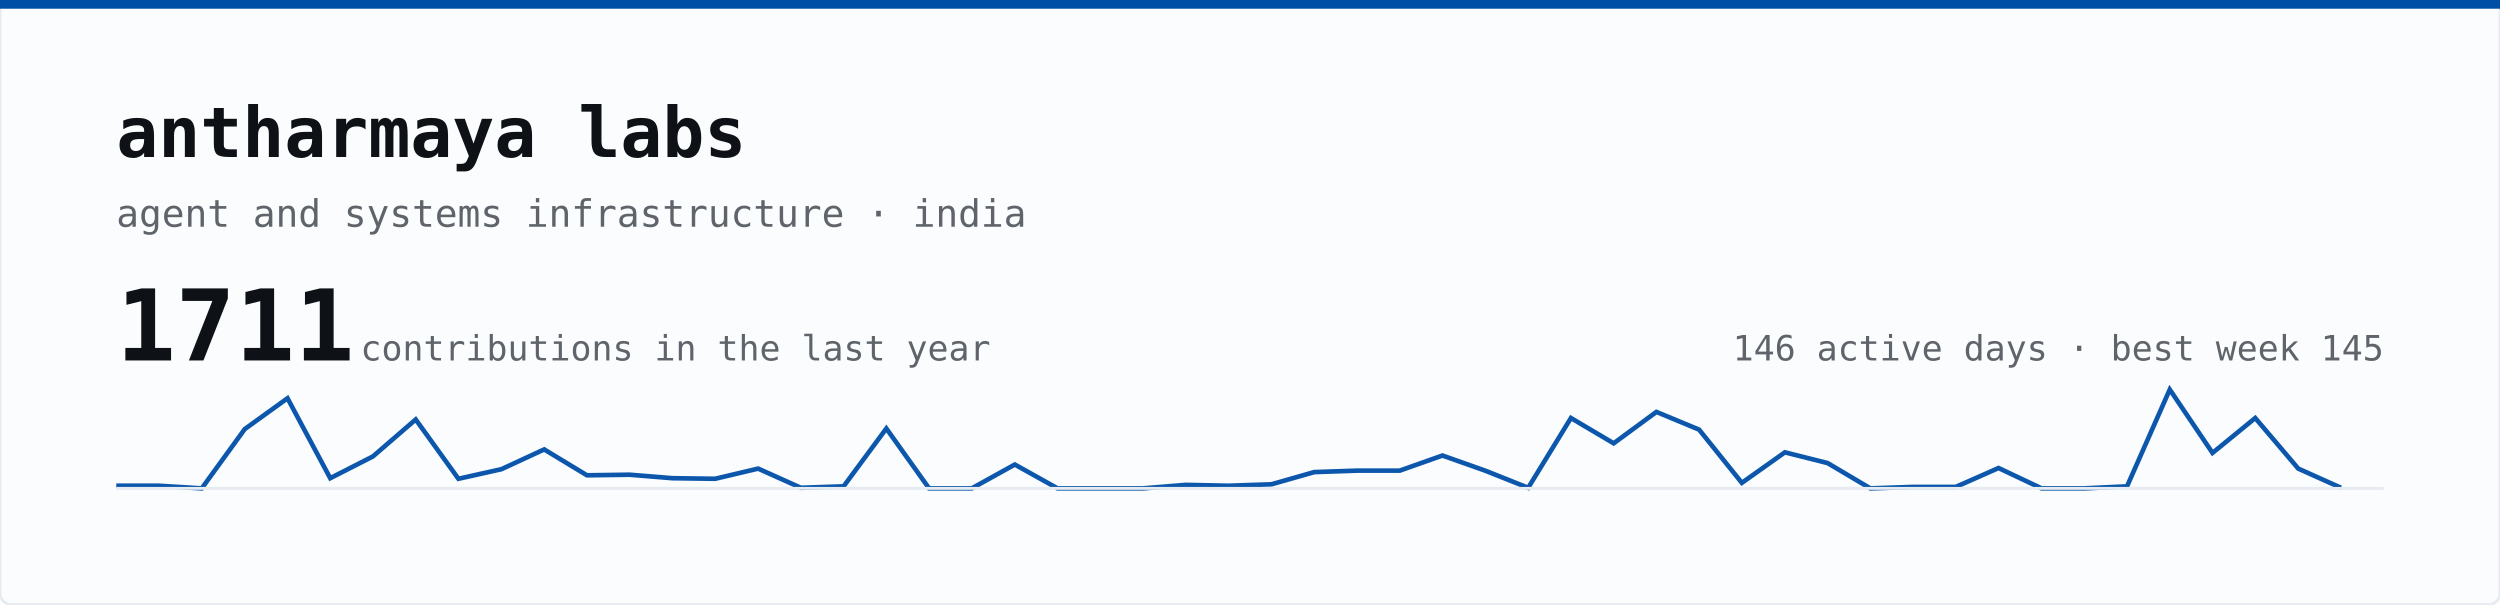
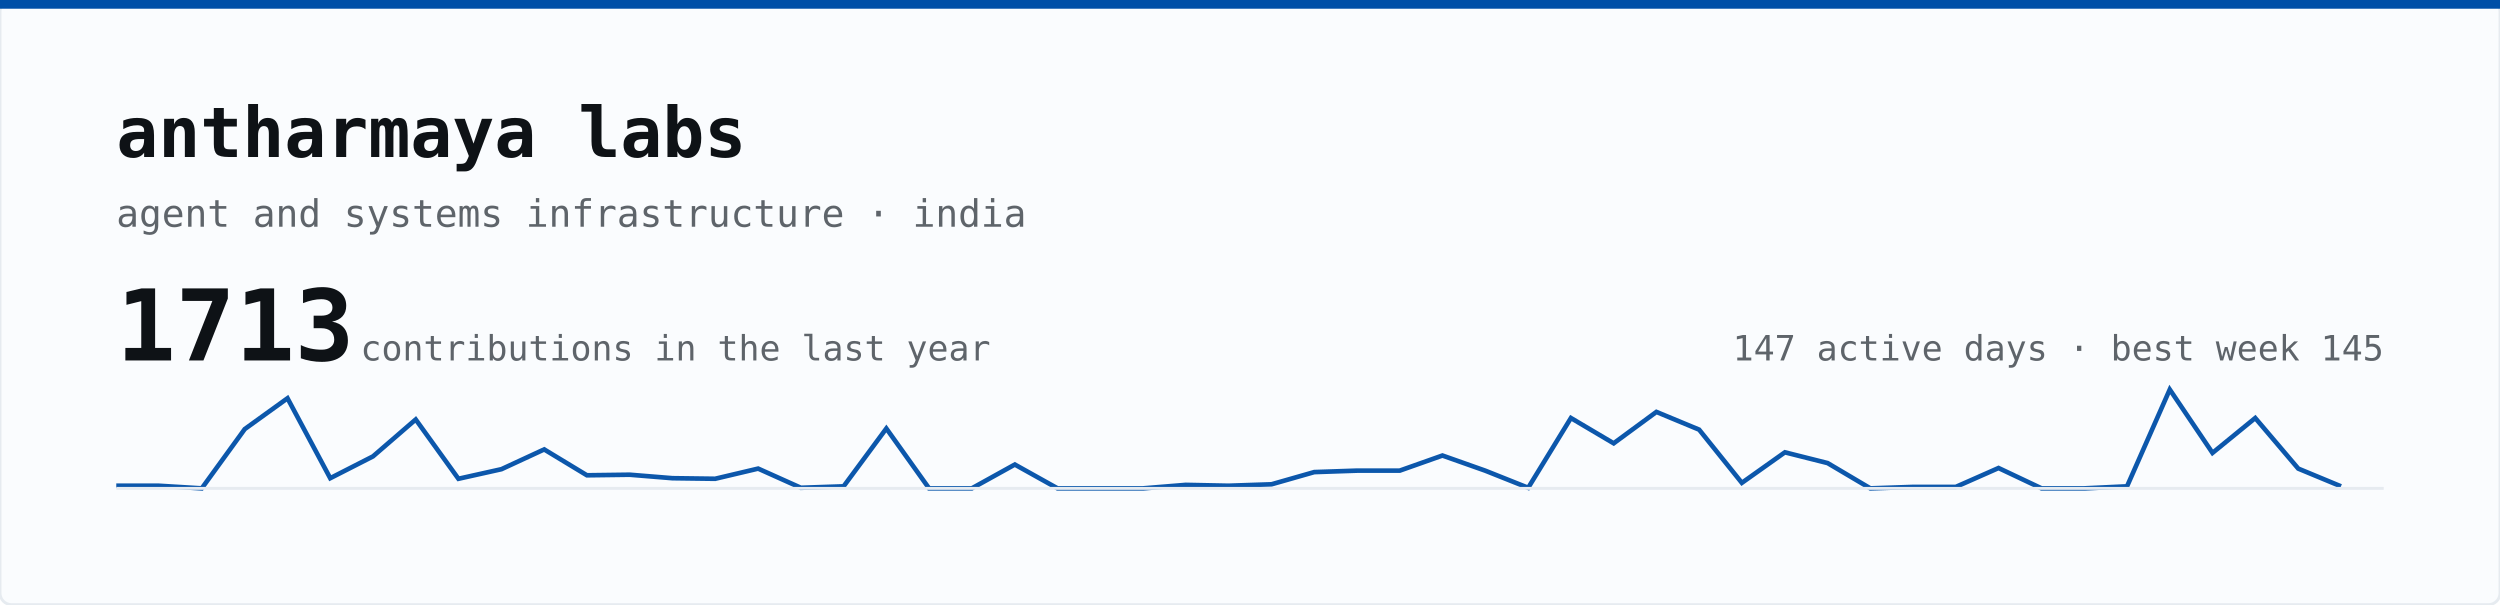
- <svg xmlns="http://www.w3.org/2000/svg" width="860" height="208" viewBox="0 0 860 208" role="img" aria-label="antharmaya labs. 1711 contributions in the last year.">
+ <svg xmlns="http://www.w3.org/2000/svg" width="860" height="208" viewBox="0 0 860 208" role="img" aria-label="antharmaya labs. 1713 contributions in the last year.">
  <rect width="860" height="208" rx="4" fill="#fafcfe" stroke="#e6ebf0" stroke-width="1" />
  <rect width="860" height="3" fill="#004fa7" />
  <text x="40" y="54" font-family="ui-monospace,SFMono-Regular,'SF Mono','JetBrains Mono',Menlo,Consolas,'DejaVu Sans Mono',monospace" font-size="24" font-weight="700" fill="#0e1216">antharmaya labs</text>
  <text x="40" y="78" font-family="ui-monospace,SFMono-Regular,'SF Mono','JetBrains Mono',Menlo,Consolas,'DejaVu Sans Mono',monospace" font-size="13" fill="#5e646a">agent and systems infrastructure · india</text>
-   <text x="40" y="124" font-family="ui-monospace,SFMono-Regular,'SF Mono','JetBrains Mono',Menlo,Consolas,'DejaVu Sans Mono',monospace" font-size="34" font-weight="700" fill="#0e1216">1711</text>
+   <text x="40" y="124" font-family="ui-monospace,SFMono-Regular,'SF Mono','JetBrains Mono',Menlo,Consolas,'DejaVu Sans Mono',monospace" font-size="34" font-weight="700" fill="#0e1216">1713</text>
  <text x="124" y="124" font-family="ui-monospace,SFMono-Regular,'SF Mono','JetBrains Mono',Menlo,Consolas,'DejaVu Sans Mono',monospace" font-size="12" fill="#5e646a">contributions in the last year</text>
-   <text x="820" y="124" font-family="ui-monospace,SFMono-Regular,'SF Mono','JetBrains Mono',Menlo,Consolas,'DejaVu Sans Mono',monospace" font-size="12" fill="#5e646a" text-anchor="end">146 active days  ·  best week 145</text>
-   <polyline points="40.0,167.1 54.7,167.1 69.4,168.0 84.2,147.6 98.9,137.0 113.6,164.5 128.3,157.0 143.0,144.3 157.7,164.7 172.5,161.4 187.2,154.6 201.9,163.5 216.6,163.3 231.3,164.5 246.0,164.7 260.8,161.2 275.5,167.8 290.2,167.3 304.9,147.4 319.6,168.0 334.3,168.0 349.1,159.8 363.8,168.0 378.5,168.0 393.2,168.0 407.9,166.8 422.6,167.1 437.4,166.6 452.1,162.4 466.8,161.9 481.5,161.9 496.2,156.7 510.9,161.9 525.7,167.8 540.4,143.8 555.1,152.5 569.8,141.7 584.5,147.8 599.2,166.1 614.0,155.6 628.7,159.3 643.4,168.0 658.1,167.5 672.8,167.5 687.5,161.0 702.3,168.0 717.0,168.0 731.7,167.3 746.4,134.0 761.1,155.8 775.8,143.8 790.6,161.2 805.3,167.8" fill="none" stroke="#004fa7" stroke-width="1.6" opacity="0.95" />
+   <text x="820" y="124" font-family="ui-monospace,SFMono-Regular,'SF Mono','JetBrains Mono',Menlo,Consolas,'DejaVu Sans Mono',monospace" font-size="12" fill="#5e646a" text-anchor="end">147 active days  ·  best week 145</text>
+   <polyline points="40.0,167.1 54.7,167.1 69.4,168.0 84.2,147.6 98.9,137.0 113.6,164.5 128.3,157.0 143.0,144.3 157.7,164.7 172.5,161.4 187.2,154.6 201.9,163.5 216.6,163.3 231.3,164.5 246.0,164.7 260.8,161.2 275.5,167.8 290.2,167.3 304.9,147.4 319.6,168.0 334.3,168.0 349.1,159.8 363.8,168.0 378.5,168.0 393.2,168.0 407.9,166.8 422.6,167.1 437.4,166.6 452.1,162.4 466.8,161.9 481.5,161.9 496.2,156.7 510.9,161.9 525.7,167.8 540.4,143.8 555.1,152.5 569.8,141.7 584.5,147.8 599.2,166.1 614.0,155.6 628.7,159.3 643.4,168.0 658.1,167.5 672.8,167.5 687.5,161.0 702.3,168.0 717.0,168.0 731.7,167.3 746.4,134.0 761.1,155.8 775.8,143.8 790.6,161.2 805.3,167.3" fill="none" stroke="#004fa7" stroke-width="1.6" opacity="0.95" />
  <line x1="40" y1="168" x2="820" y2="168" stroke="#e6ebf0" stroke-width="1" />
</svg>
